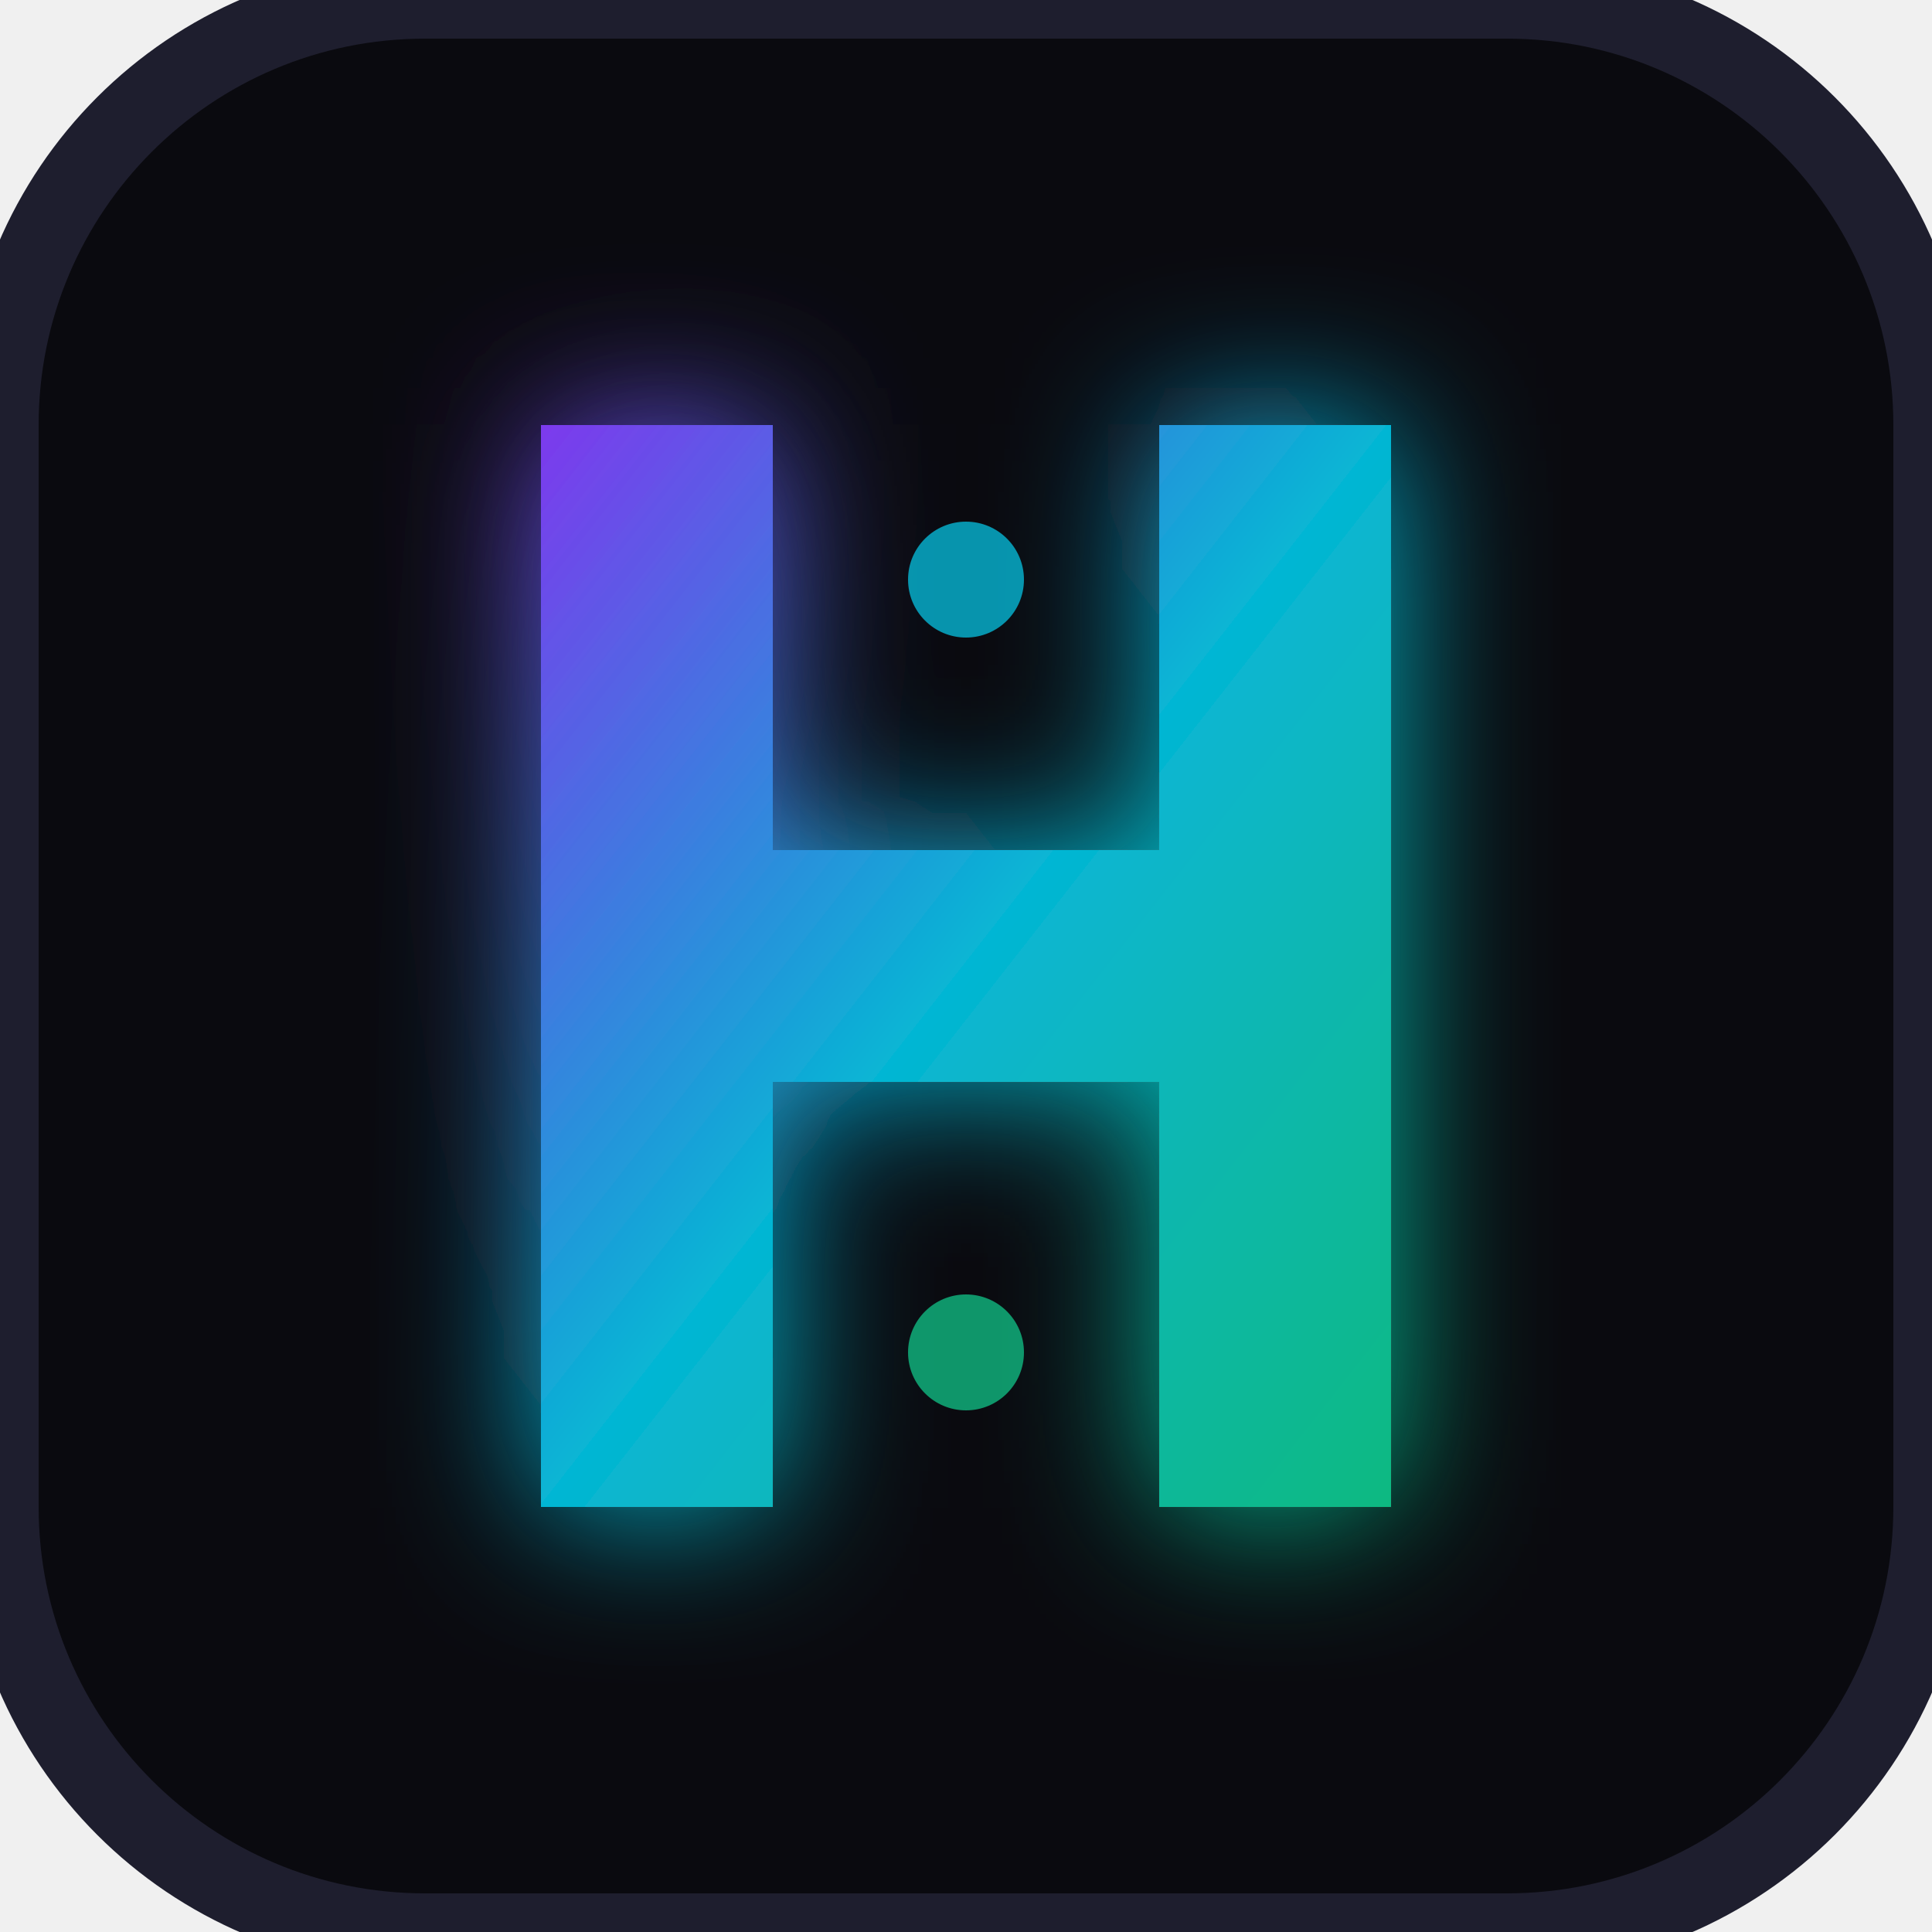
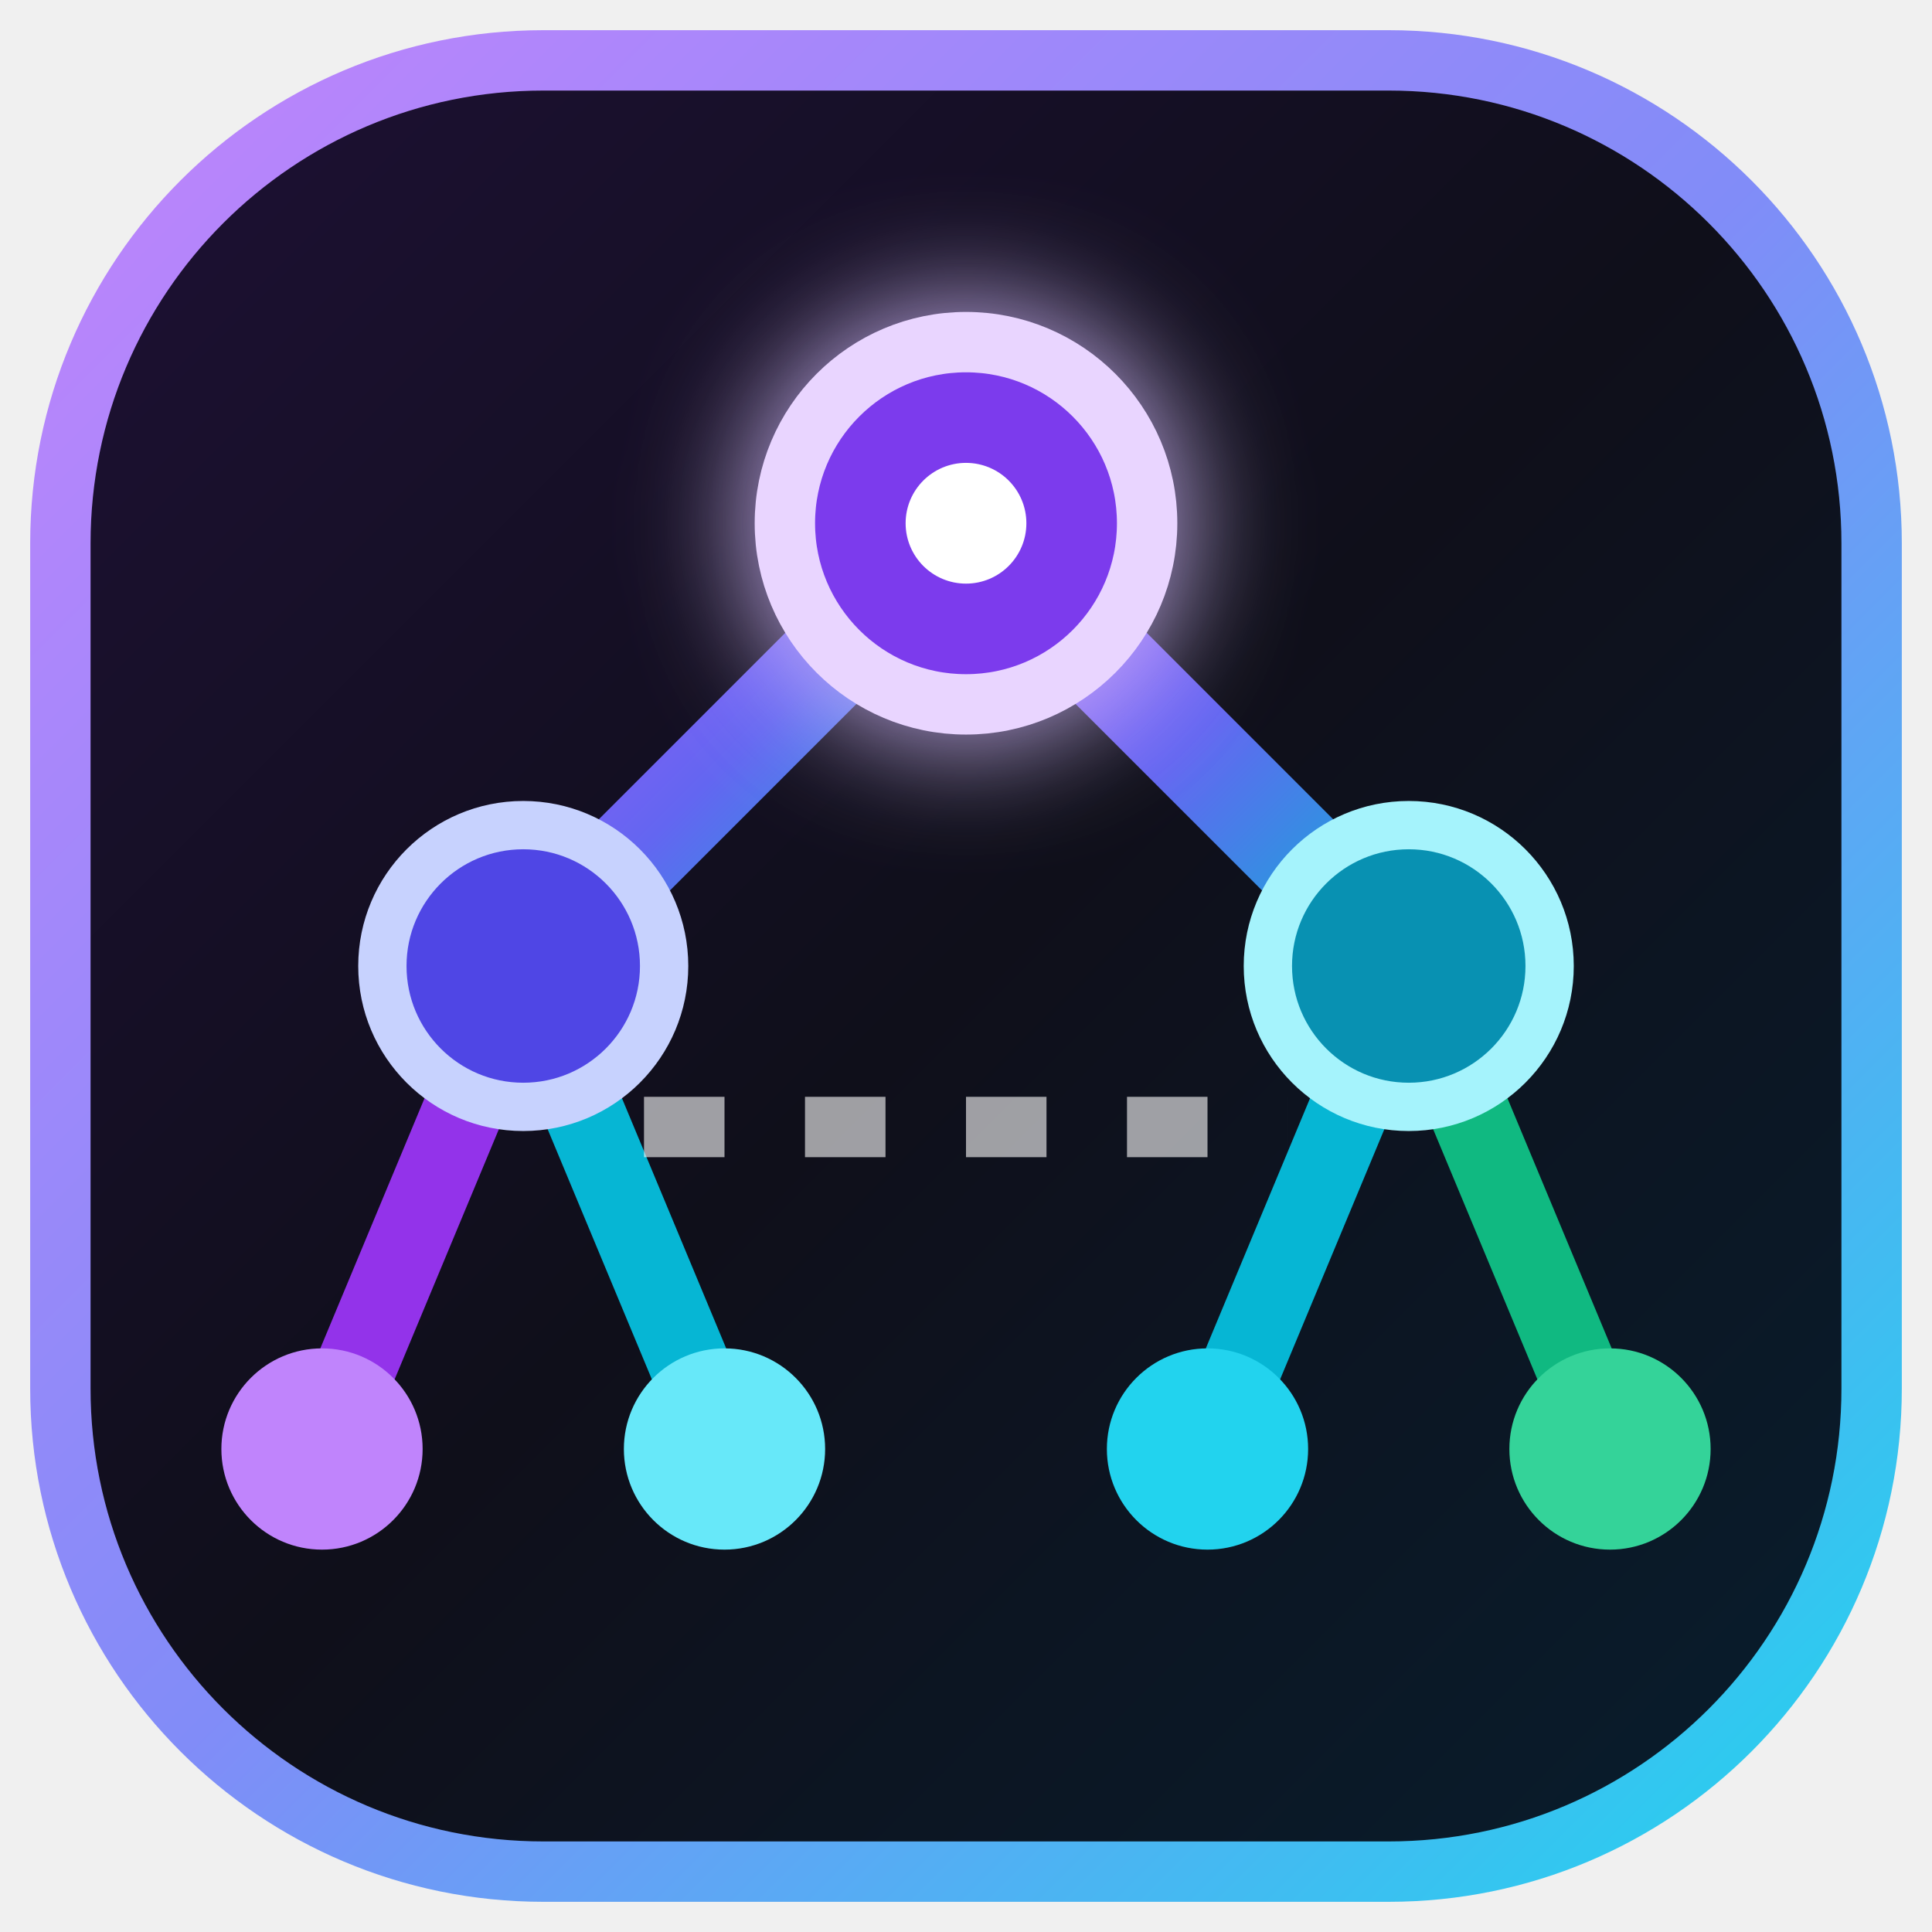
- <svg xmlns="http://www.w3.org/2000/svg" viewBox="0 0 100 100">
+ <svg xmlns="http://www.w3.org/2000/svg" viewBox="0 0 48 48" fill="none">
  <defs>
-     <linearGradient id="huffGrad" x1="0%" y1="0%" x2="100%" y2="100%">
-       <stop offset="0%" stop-color="#7C3AED" />
-       <stop offset="50%" stop-color="#06B6D4" />
-       <stop offset="100%" stop-color="#10B981" />
+     <linearGradient id="hpBgGrad" x1="0%" y1="0%" x2="100%" y2="100%">
+       <stop offset="0%" stop-color="#1E1035" />
+       <stop offset="50%" stop-color="#0F0F1A" />
+       <stop offset="100%" stop-color="#081E2E" />
    </linearGradient>
-     <filter id="glow" x="-20%" y="-20%" width="140%" height="140%">
-       <feGaussianBlur stdDeviation="4" result="blur" />
-       <feComposite in="SourceGraphic" in2="blur" operator="over" />
+     <linearGradient id="hpBranchGrad" x1="0%" y1="0%" x2="100%" y2="100%">
+       <stop offset="0%" stop-color="#A855F7" />
+       <stop offset="50%" stop-color="#6366F1" />
+       <stop offset="100%" stop-color="#06B6D4" />
+     </linearGradient>
+     <linearGradient id="hpBorderGrad" x1="0%" y1="0%" x2="100%" y2="100%">
+       <stop offset="0%" stop-color="#C084FC" />
+       <stop offset="50%" stop-color="#818CF8" />
+       <stop offset="100%" stop-color="#22D3EE" />
+     </linearGradient>
+     <filter id="hpNodeGlow" x="-50%" y="-50%" width="200%" height="200%">
+       <feGaussianBlur in="SourceGraphic" stdDeviation="1.5" result="blur" />
+       <feMerge>
+         <feMergeNode in="blur" />
+         <feMergeNode in="SourceGraphic" />
+       </feMerge>
    </filter>
  </defs>
-   <rect width="100" height="100" rx="22" fill="#0A0A0F" stroke="#1E1E2E" stroke-width="4" />
-   <path d="M 28 22 L 40 22 L 40 44 L 60 44 L 60 22 L 72 22 L 72 78 L 60 78 L 60 56 L 40 56 L 40 78 L 28 78 Z" fill="url(#huffGrad)" filter="url(#glow)" />
-   <circle cx="50" cy="30" r="3" fill="#06B6D4" opacity="0.8" />
-   <circle cx="50" cy="70" r="3" fill="#10B981" opacity="0.8" />
+   <rect x="1.5" y="1.5" width="45" height="45" rx="12" fill="url(#hpBgGrad)" stroke="url(#hpBorderGrad)" stroke-width="1.5" />
+   <path d="M24 13 L13 24" stroke="url(#hpBranchGrad)" stroke-width="2.5" stroke-linecap="round" />
+   <path d="M24 13 L35 24" stroke="url(#hpBranchGrad)" stroke-width="2.5" stroke-linecap="round" />
+   <path d="M13 24 L8 36" stroke="#9333EA" stroke-width="2" stroke-linecap="round" />
+   <path d="M13 24 L18 36" stroke="#06B6D4" stroke-width="2" stroke-linecap="round" />
+   <path d="M35 24 L30 36" stroke="#06B6D4" stroke-width="2" stroke-linecap="round" />
+   <path d="M35 24 L40 36" stroke="#10B981" stroke-width="2" stroke-linecap="round" />
+   <path d="M16 28 H32" stroke="#FFFFFF" stroke-width="1.5" stroke-dasharray="2 2" opacity="0.6" />
+   <circle cx="24" cy="13" r="4.5" fill="#7C3AED" stroke="#E9D5FF" stroke-width="1.5" filter="url(#hpNodeGlow)" />
+   <circle cx="24" cy="13" r="1.5" fill="#FFFFFF" />
+   <circle cx="13" cy="24" r="3.5" fill="#4F46E5" stroke="#C7D2FE" stroke-width="1.2" />
+   <circle cx="35" cy="24" r="3.5" fill="#0891B2" stroke="#A5F3FC" stroke-width="1.2" />
+   <circle cx="8" cy="36" r="2.5" fill="#C084FC" />
+   <circle cx="18" cy="36" r="2.5" fill="#67E8F9" />
+   <circle cx="30" cy="36" r="2.5" fill="#22D3EE" />
+   <circle cx="40" cy="36" r="2.5" fill="#34D399" />
</svg>
